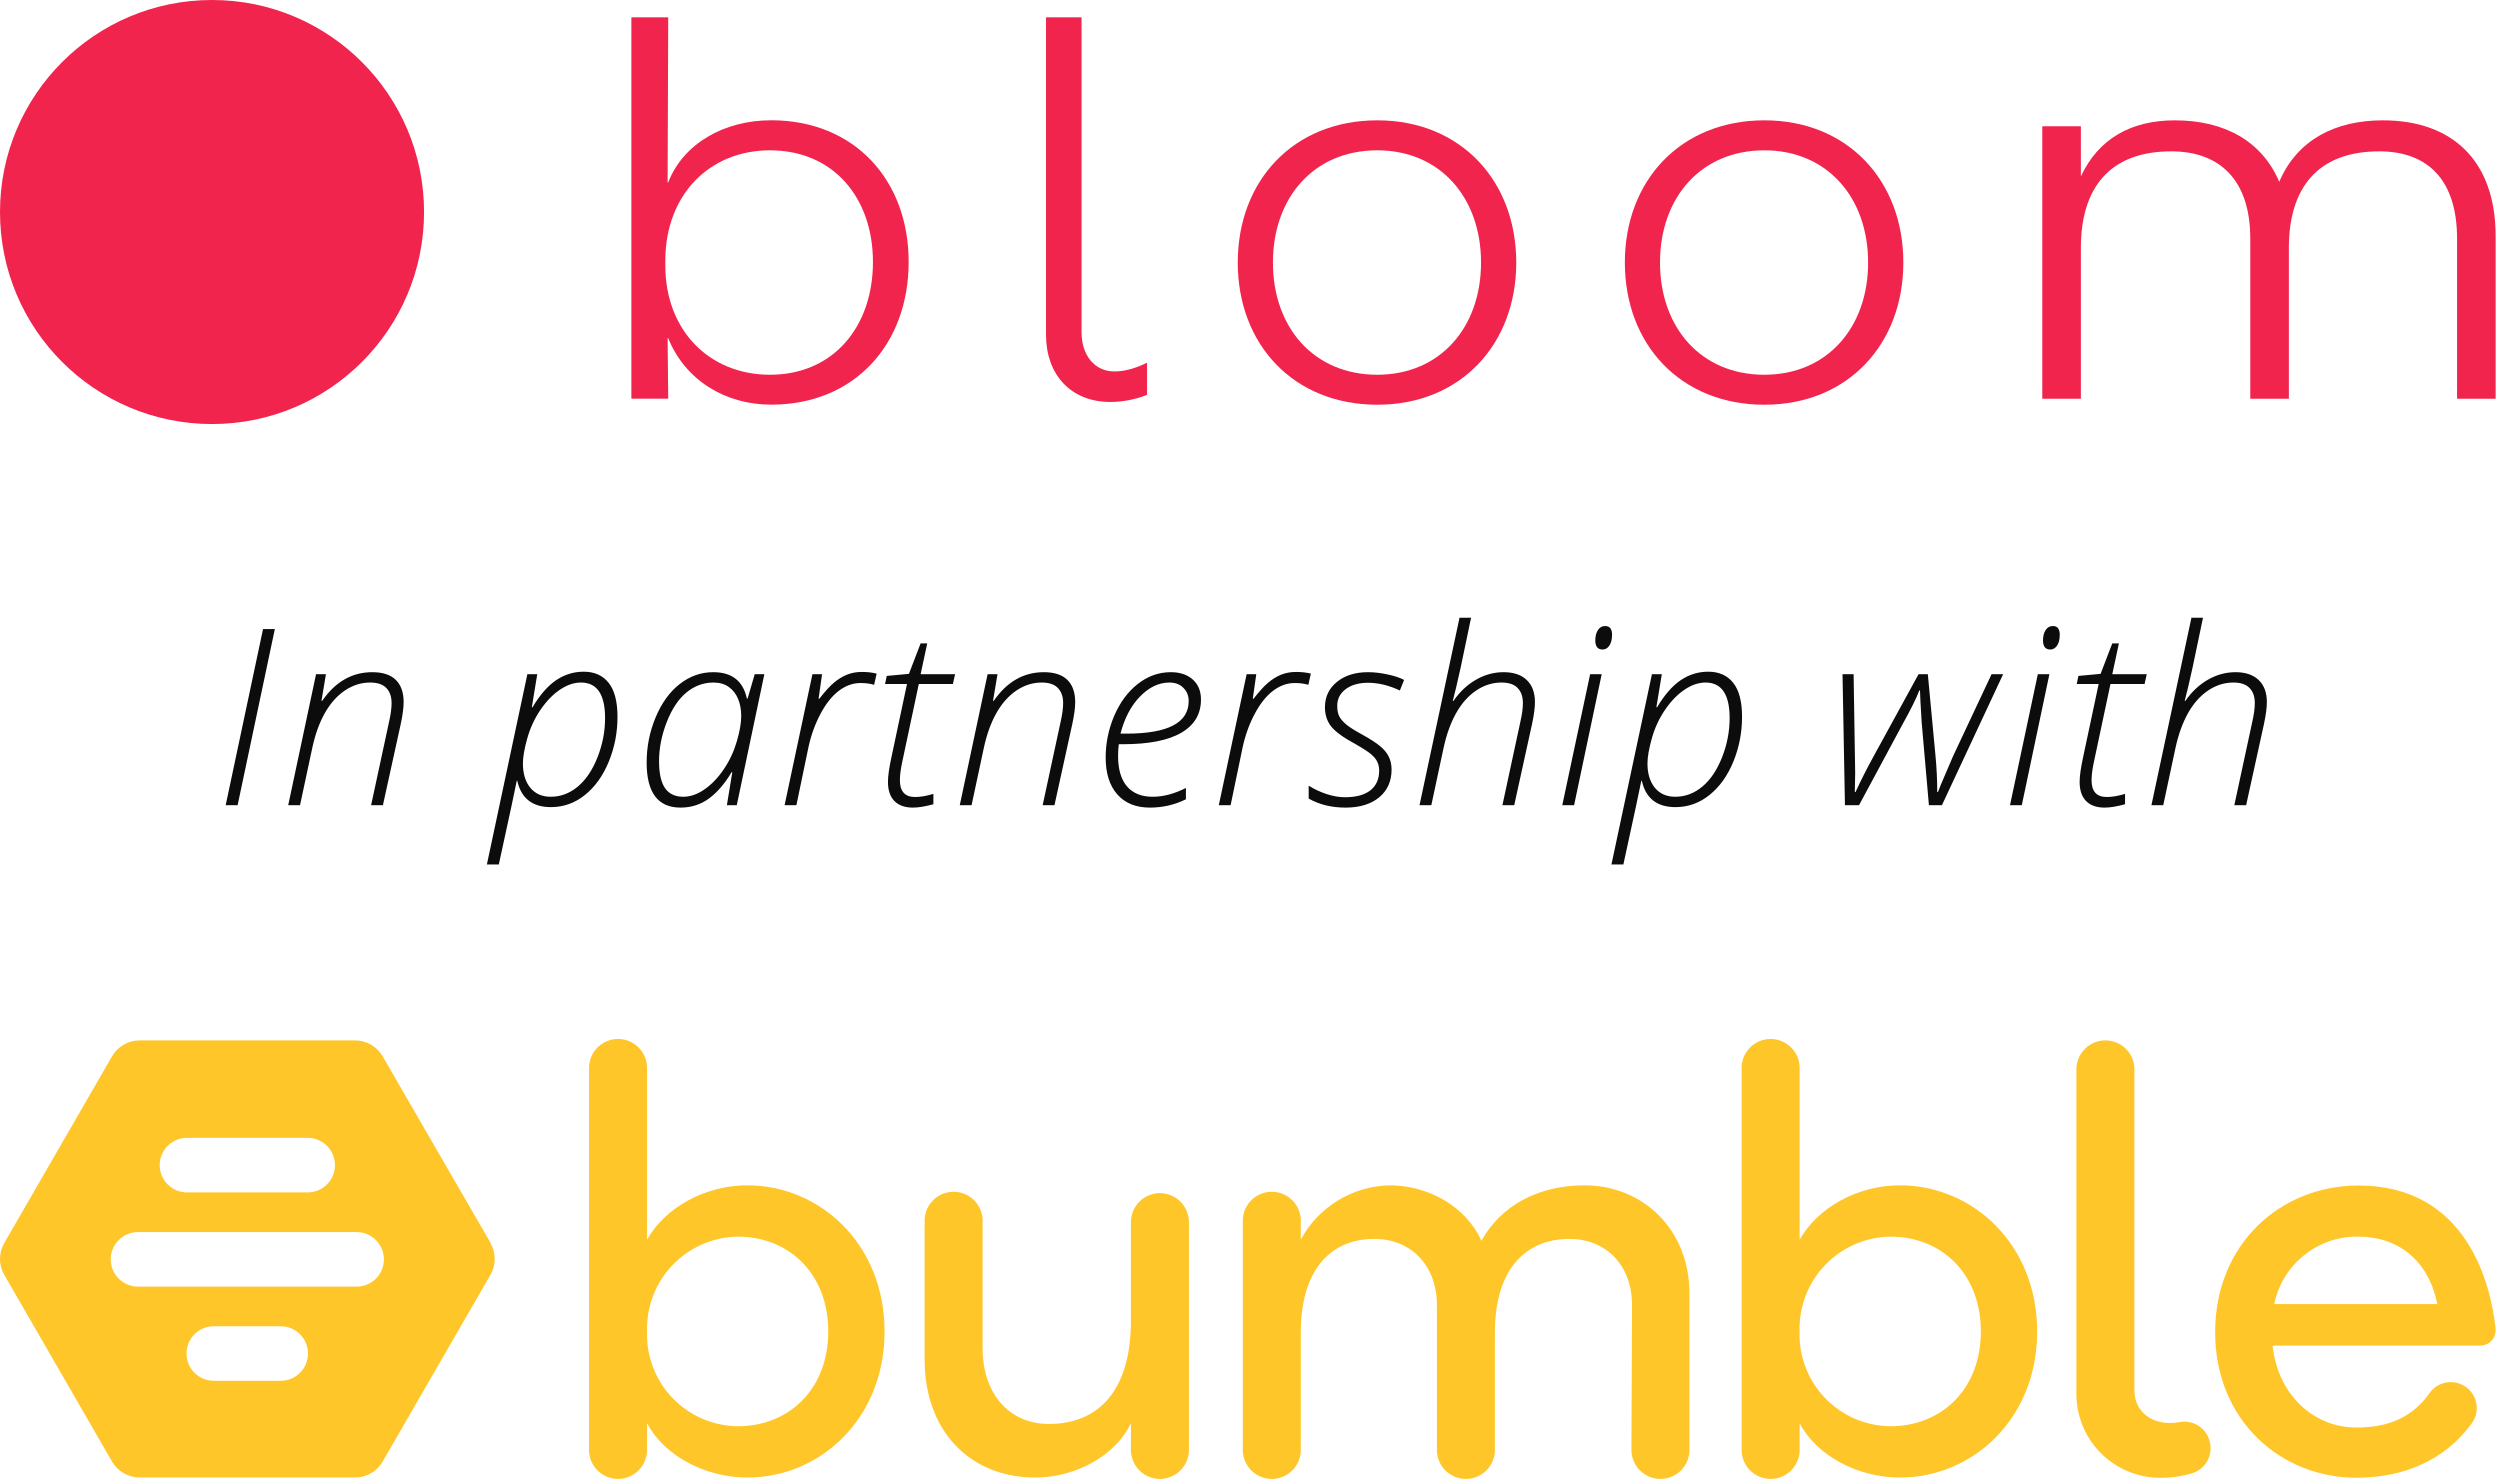
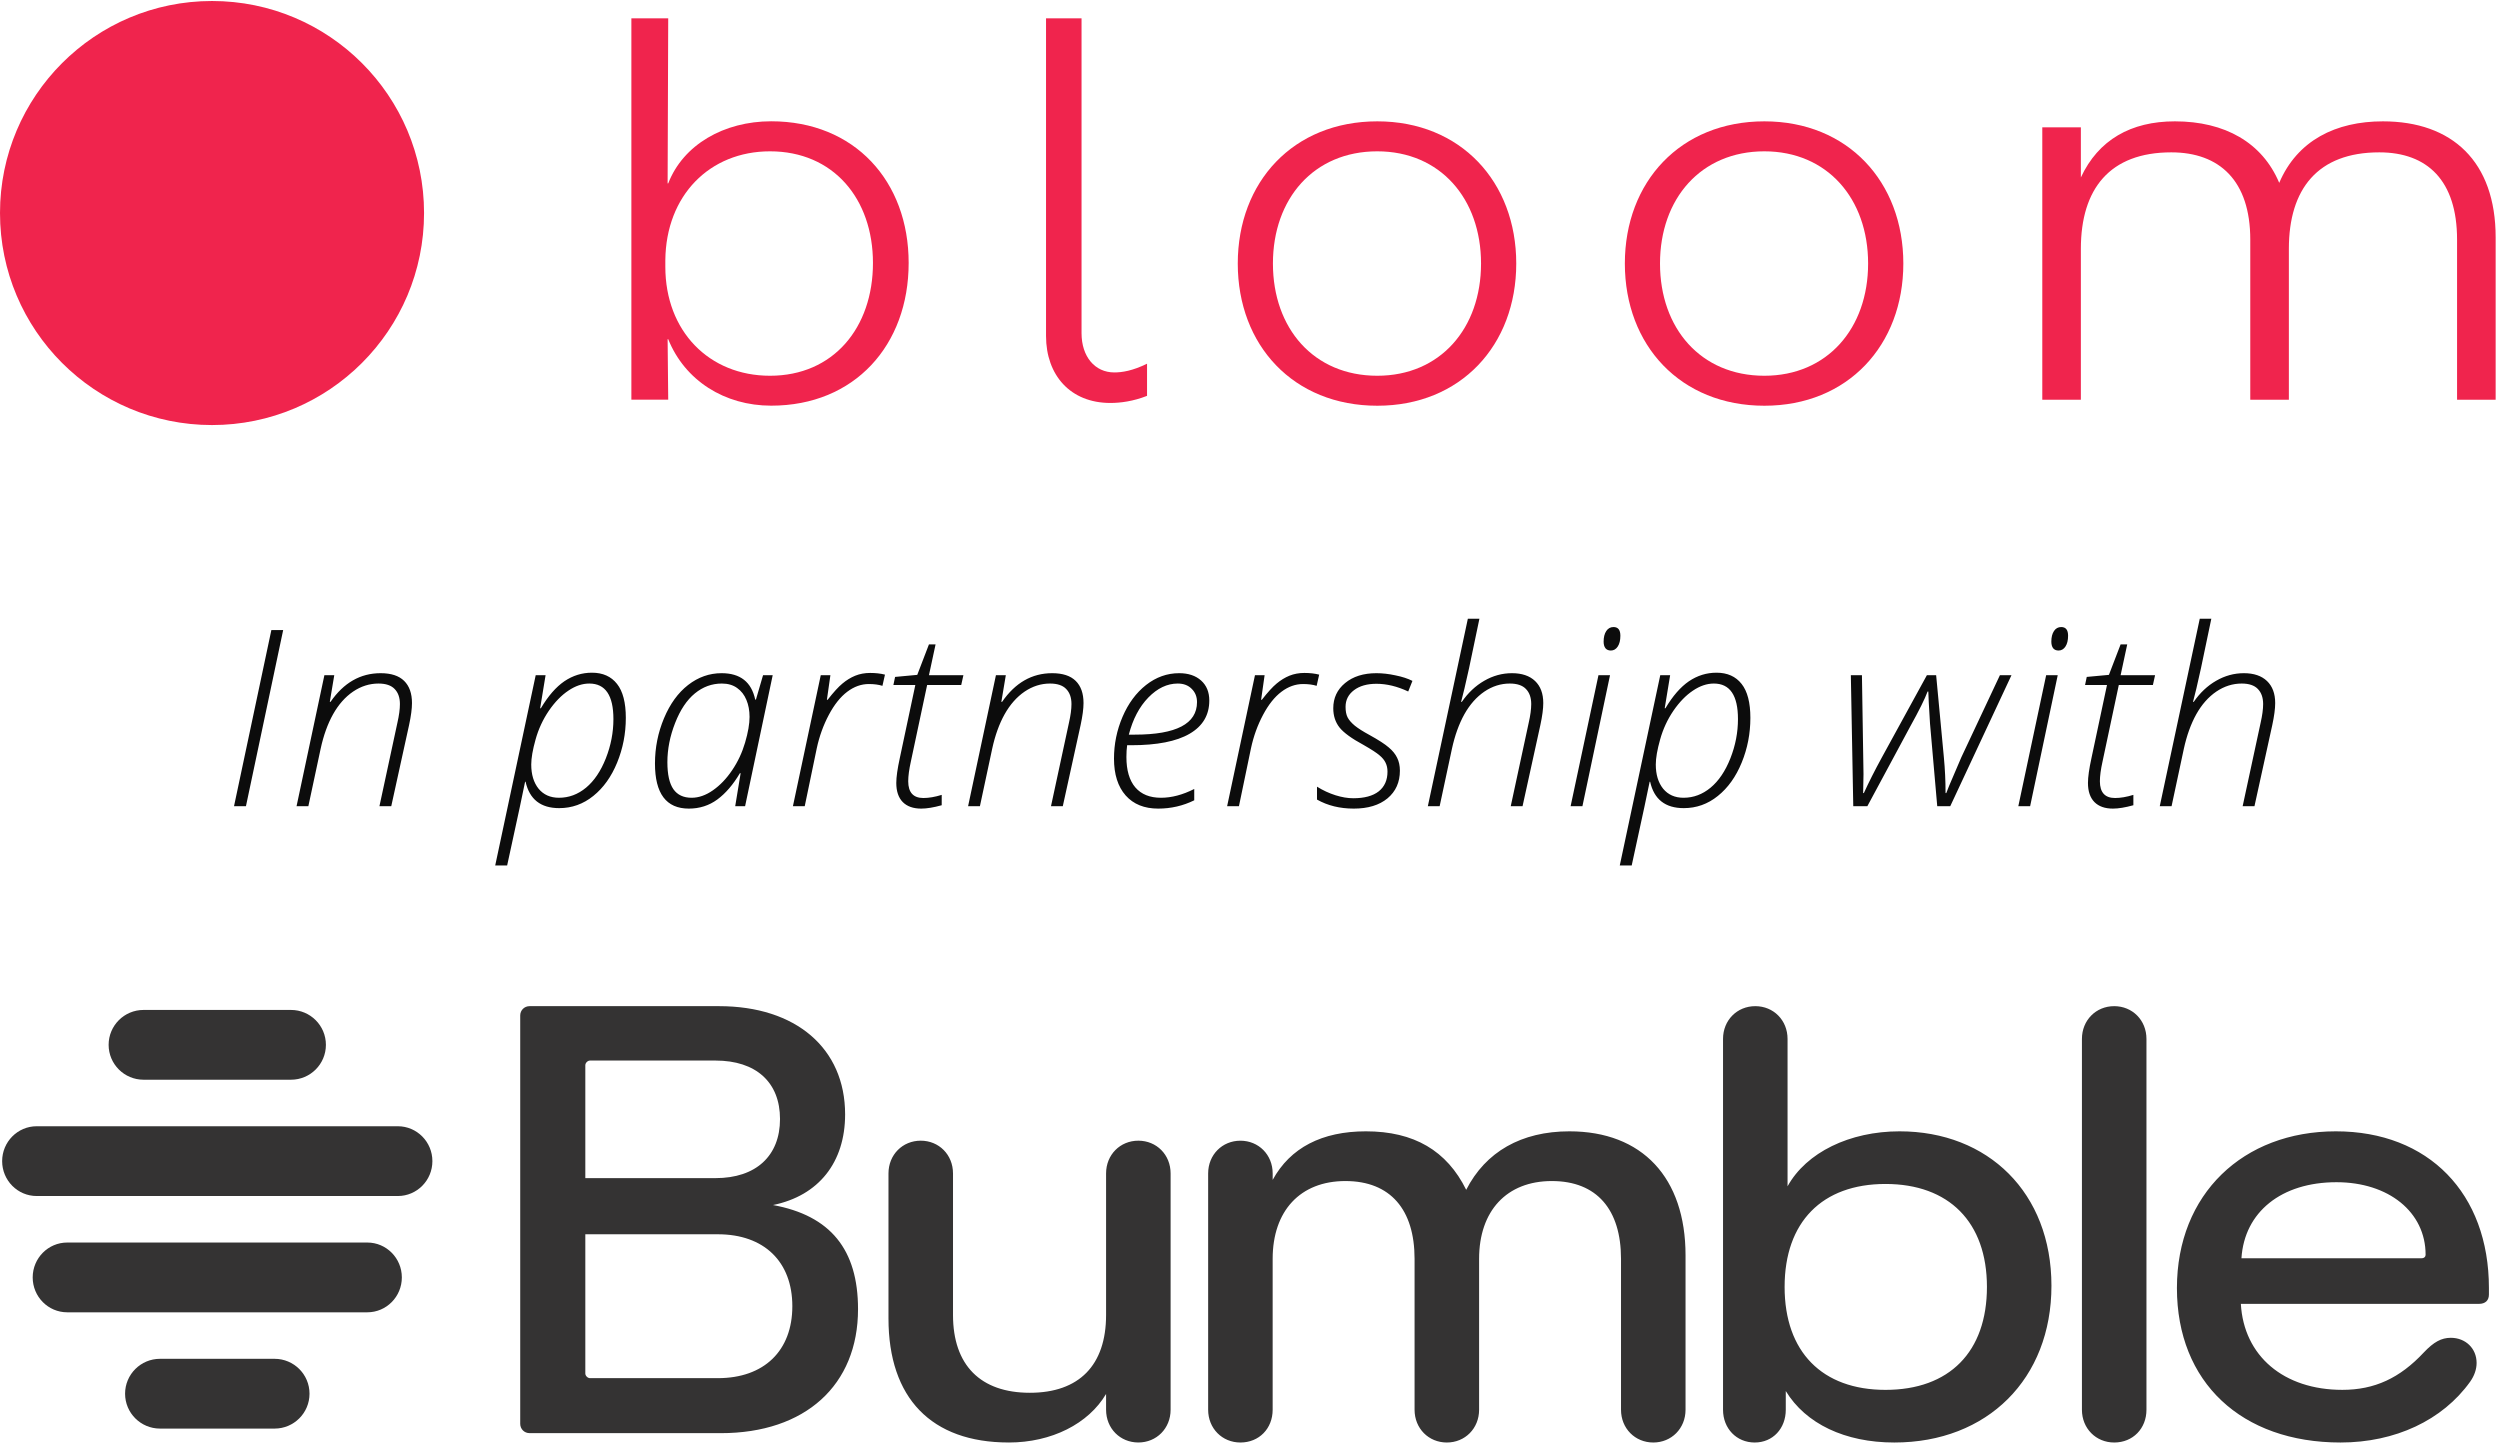
- <svg xmlns="http://www.w3.org/2000/svg" width="385" height="228" viewBox="0 0 385 228" fill="none">
-   <path d="M34.756 124L40.508 96.873H42.326L36.593 124H34.756ZM57.151 124L59.915 111.16C60.175 110.022 60.305 109.057 60.305 108.266C60.305 107.276 60.033 106.503 59.488 105.946C58.956 105.39 58.128 105.111 57.002 105.111C55.617 105.111 54.312 105.526 53.087 106.354C51.875 107.183 50.848 108.346 50.007 109.843C49.178 111.327 48.541 113.096 48.096 115.149L46.203 124H44.385L48.671 103.831H50.193L49.506 107.932H49.617C51.646 104.988 54.219 103.516 57.336 103.516C58.944 103.516 60.15 103.911 60.954 104.703C61.758 105.495 62.16 106.633 62.16 108.117C62.16 108.983 62.012 110.109 61.715 111.494L58.969 124H57.151ZM84.833 124.297C81.987 124.297 80.262 122.942 79.656 120.233H79.582C79.421 121.124 78.499 125.423 76.817 133.129H74.98L81.214 103.831H82.736L81.901 108.915H82.012C83.138 107.022 84.344 105.637 85.63 104.759C86.929 103.881 88.346 103.441 89.879 103.441C91.549 103.441 92.836 104.017 93.739 105.167C94.642 106.305 95.093 108.049 95.093 110.399C95.093 112.812 94.648 115.106 93.757 117.283C92.867 119.46 91.642 121.174 90.084 122.423C88.537 123.672 86.787 124.297 84.833 124.297ZM89.471 105.111C88.395 105.111 87.319 105.476 86.243 106.206C85.167 106.924 84.165 107.956 83.237 109.305C82.322 110.653 81.641 112.125 81.196 113.721C80.751 115.304 80.528 116.59 80.528 117.58C80.528 119.126 80.905 120.369 81.66 121.31C82.427 122.237 83.472 122.701 84.796 122.701C86.329 122.701 87.721 122.182 88.97 121.143C90.22 120.104 91.234 118.601 92.013 116.634C92.793 114.655 93.182 112.638 93.182 110.585C93.182 106.936 91.945 105.111 89.471 105.111ZM109.844 103.516C112.713 103.516 114.439 104.87 115.02 107.579H115.132L116.226 103.831H117.711L113.462 124H111.94L112.775 118.916H112.664C111.625 120.673 110.468 122.021 109.194 122.961C107.92 123.901 106.454 124.371 104.797 124.371C101.321 124.371 99.583 122.058 99.583 117.432C99.583 114.995 100.047 112.669 100.974 110.455C101.902 108.241 103.139 106.534 104.685 105.334C106.244 104.122 107.963 103.516 109.844 103.516ZM105.223 122.701C106.324 122.701 107.419 122.318 108.508 121.551C109.609 120.784 110.592 119.757 111.458 118.471C112.336 117.184 113.004 115.762 113.462 114.203C113.919 112.645 114.148 111.327 114.148 110.251C114.148 109.274 113.987 108.402 113.666 107.635C113.344 106.855 112.868 106.243 112.237 105.798C111.606 105.34 110.821 105.111 109.881 105.111C108.347 105.111 106.961 105.618 105.724 106.633C104.487 107.647 103.473 109.169 102.681 111.197C101.89 113.214 101.494 115.224 101.494 117.228C101.494 119.108 101.803 120.493 102.422 121.384C103.04 122.262 103.974 122.701 105.223 122.701ZM132.721 103.479C133.574 103.479 134.335 103.565 135.003 103.738L134.613 105.464C134.032 105.278 133.333 105.186 132.517 105.186C131.354 105.186 130.247 105.581 129.195 106.373C128.144 107.165 127.198 108.352 126.356 109.936C125.515 111.519 124.897 113.232 124.501 115.075L122.646 124H120.827L125.113 103.831H126.598L126.06 107.616H126.171C127.074 106.453 127.835 105.618 128.453 105.111C129.072 104.592 129.727 104.19 130.42 103.905C131.125 103.621 131.892 103.479 132.721 103.479ZM147.081 103.831L146.747 105.334H141.496L138.991 117.116C138.719 118.341 138.583 119.355 138.583 120.159C138.583 121.879 139.363 122.738 140.921 122.738C141.762 122.738 142.702 122.577 143.741 122.256V123.852C142.492 124.198 141.441 124.371 140.587 124.371C139.363 124.371 138.416 124.037 137.748 123.369C137.08 122.689 136.746 121.705 136.746 120.419C136.746 119.516 136.926 118.242 137.284 116.597L139.678 105.334H136.301L136.561 104.091L139.975 103.775L141.775 99.081H142.795L141.775 103.831H147.081ZM160.57 124L163.335 111.16C163.594 110.022 163.724 109.057 163.724 108.266C163.724 107.276 163.452 106.503 162.908 105.946C162.376 105.39 161.547 105.111 160.421 105.111C159.036 105.111 157.731 105.526 156.506 106.354C155.294 107.183 154.267 108.346 153.426 109.843C152.598 111.327 151.96 113.096 151.515 115.149L149.623 124H147.804L152.09 103.831H153.612L152.925 107.932H153.037C155.065 104.988 157.638 103.516 160.755 103.516C162.363 103.516 163.57 103.911 164.374 104.703C165.178 105.495 165.58 106.633 165.58 108.117C165.58 108.983 165.431 110.109 165.134 111.494L162.388 124H160.57ZM177.083 124.371C174.943 124.371 173.273 123.697 172.073 122.349C170.873 120.988 170.273 119.095 170.273 116.671C170.273 114.432 170.712 112.286 171.591 110.232C172.469 108.179 173.675 106.546 175.209 105.334C176.755 104.122 178.456 103.516 180.311 103.516C181.721 103.516 182.847 103.893 183.688 104.647C184.529 105.402 184.95 106.429 184.95 107.728C184.95 109.966 183.936 111.674 181.907 112.849C179.891 114.024 176.891 114.611 172.908 114.611H172.296C172.221 115.156 172.184 115.762 172.184 116.43C172.184 118.471 172.642 120.029 173.557 121.105C174.473 122.169 175.79 122.701 177.51 122.701C179.142 122.701 180.849 122.25 182.631 121.347V123.091C180.899 123.944 179.05 124.371 177.083 124.371ZM180.089 105.111C178.468 105.111 176.959 105.829 175.561 107.264C174.176 108.686 173.174 110.591 172.555 112.979H173.465C179.86 112.979 183.057 111.309 183.057 107.969C183.057 107.14 182.785 106.46 182.241 105.928C181.709 105.383 180.992 105.111 180.089 105.111ZM199.589 103.479C200.442 103.479 201.203 103.565 201.871 103.738L201.481 105.464C200.9 105.278 200.201 105.186 199.385 105.186C198.222 105.186 197.115 105.581 196.063 106.373C195.012 107.165 194.066 108.352 193.225 109.936C192.383 111.519 191.765 113.232 191.369 115.075L189.514 124H187.695L191.981 103.831H193.466L192.928 107.616H193.039C193.942 106.453 194.703 105.618 195.321 105.111C195.94 104.592 196.595 104.19 197.288 103.905C197.993 103.621 198.76 103.479 199.589 103.479ZM214.302 118.526C214.302 120.308 213.665 121.73 212.391 122.794C211.117 123.845 209.385 124.371 207.196 124.371C205.056 124.371 203.169 123.907 201.536 122.979V120.994C202.452 121.563 203.398 122.002 204.375 122.312C205.352 122.621 206.268 122.775 207.121 122.775C208.828 122.775 210.133 122.423 211.036 121.718C211.939 121 212.391 119.986 212.391 118.675C212.391 118.155 212.292 117.698 212.094 117.302C211.908 116.906 211.599 116.529 211.166 116.17C210.746 115.799 209.929 115.267 208.717 114.574C206.886 113.585 205.649 112.688 205.006 111.884C204.363 111.067 204.041 110.078 204.041 108.915C204.041 107.332 204.647 106.039 205.86 105.037C207.084 104.023 208.692 103.516 210.684 103.516C211.612 103.516 212.589 103.627 213.615 103.85C214.655 104.06 215.527 104.344 216.232 104.703L215.582 106.336C213.9 105.544 212.267 105.148 210.684 105.148C209.249 105.148 208.099 105.476 207.233 106.132C206.367 106.787 205.934 107.641 205.934 108.692C205.934 109.373 206.039 109.917 206.249 110.325C206.46 110.733 206.831 111.16 207.363 111.605C207.907 112.038 208.649 112.508 209.589 113.016C210.999 113.795 211.995 114.438 212.576 114.945C213.17 115.44 213.603 115.972 213.875 116.541C214.16 117.11 214.302 117.772 214.302 118.526ZM231.372 124L234.136 111.16C234.396 110.022 234.526 109.057 234.526 108.266C234.526 107.276 234.254 106.503 233.709 105.946C233.178 105.39 232.349 105.111 231.223 105.111C229.838 105.111 228.533 105.526 227.308 106.354C226.096 107.183 225.069 108.346 224.228 109.843C223.399 111.34 222.762 113.108 222.317 115.149L220.424 124H218.606L224.766 95.129H226.547L224.952 102.755C224.407 105.229 223.999 106.954 223.727 107.932H223.838C224.803 106.534 225.954 105.451 227.29 104.685C228.638 103.905 230.06 103.516 231.557 103.516C233.091 103.516 234.278 103.918 235.12 104.722C235.961 105.526 236.381 106.658 236.381 108.117C236.381 108.983 236.233 110.109 235.936 111.494L233.19 124H231.372ZM242.411 124H240.592L244.879 103.831H246.66L242.411 124ZM245.676 98.654C245.676 97.974 245.813 97.43 246.085 97.022C246.357 96.613 246.728 96.409 247.198 96.409C247.903 96.409 248.256 96.855 248.256 97.745C248.256 98.45 248.12 99.007 247.847 99.415C247.575 99.823 247.223 100.027 246.79 100.027C246.431 100.027 246.153 99.91 245.955 99.675C245.769 99.427 245.676 99.087 245.676 98.654ZM258.015 124.297C255.17 124.297 253.444 122.942 252.838 120.233H252.764C252.603 121.124 251.681 125.423 249.999 133.129H248.162L254.396 103.831H255.918L255.083 108.915H255.194C256.32 107.022 257.526 105.637 258.812 104.759C260.111 103.881 261.528 103.441 263.061 103.441C264.731 103.441 266.018 104.017 266.921 105.167C267.824 106.305 268.275 108.049 268.275 110.399C268.275 112.812 267.83 115.106 266.939 117.283C266.049 119.46 264.824 121.174 263.266 122.423C261.719 123.672 259.969 124.297 258.015 124.297ZM262.653 105.111C261.577 105.111 260.501 105.476 259.425 106.206C258.349 106.924 257.347 107.956 256.419 109.305C255.504 110.653 254.823 112.125 254.378 113.721C253.933 115.304 253.71 116.59 253.71 117.58C253.71 119.126 254.087 120.369 254.842 121.31C255.609 122.237 256.654 122.701 257.978 122.701C259.511 122.701 260.903 122.182 262.152 121.143C263.402 120.104 264.416 118.601 265.195 116.634C265.975 114.655 266.364 112.638 266.364 110.585C266.364 106.936 265.127 105.111 262.653 105.111ZM297.052 124L295.939 111.271C295.766 108.501 295.679 106.855 295.679 106.336H295.568C295.147 107.474 294.257 109.268 292.896 111.717L286.29 124H284.12L283.748 103.831H285.456L285.697 119.064L285.641 121.978H285.752C286.507 120.32 287.435 118.483 288.536 116.467L295.456 103.831H296.885L298.073 116.467C298.246 118.285 298.332 120.122 298.332 121.978H298.444L298.889 120.846L300.763 116.467L306.701 103.831H308.482L299.056 124H297.052ZM311.357 124H309.539L313.825 103.831H315.606L311.357 124ZM314.623 98.654C314.623 97.974 314.759 97.43 315.031 97.022C315.303 96.613 315.674 96.409 316.144 96.409C316.849 96.409 317.202 96.855 317.202 97.745C317.202 98.45 317.066 99.007 316.794 99.415C316.522 99.823 316.169 100.027 315.736 100.027C315.377 100.027 315.099 99.91 314.901 99.675C314.716 99.427 314.623 99.087 314.623 98.654ZM330.598 103.831L330.264 105.334H325.013L322.508 117.116C322.236 118.341 322.1 119.355 322.1 120.159C322.1 121.879 322.879 122.738 324.437 122.738C325.279 122.738 326.219 122.577 327.258 122.256V123.852C326.008 124.198 324.957 124.371 324.103 124.371C322.879 124.371 321.933 124.037 321.265 123.369C320.597 122.689 320.263 121.705 320.263 120.419C320.263 119.516 320.442 118.242 320.801 116.597L323.194 105.334H319.817L320.077 104.091L323.491 103.775L325.291 99.081H326.311L325.291 103.831H330.598ZM344.086 124L346.851 111.16C347.111 110.022 347.24 109.057 347.24 108.266C347.24 107.276 346.968 106.503 346.424 105.946C345.892 105.39 345.063 105.111 343.938 105.111C342.552 105.111 341.247 105.526 340.023 106.354C338.81 107.183 337.784 108.346 336.943 109.843C336.114 111.34 335.477 113.108 335.031 115.149L333.139 124H331.32L337.481 95.129H339.262L337.666 102.755C337.122 105.229 336.714 106.954 336.442 107.932H336.553C337.518 106.534 338.668 105.451 340.004 104.685C341.352 103.905 342.775 103.516 344.272 103.516C345.805 103.516 346.993 103.918 347.834 104.722C348.675 105.526 349.096 106.658 349.096 108.117C349.096 108.983 348.947 110.109 348.651 111.494L345.904 124H344.086Z" fill="black" fill-opacity="0.95" />
-   <path d="M113.642 219.641C111.757 219.625 109.895 219.232 108.164 218.485C106.434 217.738 104.87 216.652 103.565 215.292C102.261 213.931 101.242 212.323 100.568 210.563C99.894 208.803 99.579 206.925 99.642 205.041C99.588 203.16 99.908 201.286 100.585 199.529C101.261 197.772 102.281 196.168 103.584 194.809C104.887 193.45 106.447 192.364 108.174 191.614C109.901 190.865 111.76 190.466 113.642 190.441C121.452 190.441 127.552 196.111 127.552 205.041C127.552 213.971 121.452 219.641 113.642 219.641ZM115.102 182.541C108.492 182.541 102.392 186.021 99.642 190.921V164.681C99.671 164.077 99.576 163.474 99.365 162.907C99.153 162.34 98.829 161.823 98.412 161.385C97.994 160.947 97.492 160.599 96.936 160.361C96.38 160.123 95.782 160 95.177 160C94.572 160 93.974 160.123 93.418 160.361C92.862 160.599 92.36 160.947 91.942 161.385C91.525 161.823 91.201 162.34 90.989 162.907C90.778 163.474 90.683 164.077 90.712 164.681V223.071C90.683 223.675 90.778 224.279 90.989 224.846C91.201 225.412 91.525 225.93 91.942 226.368C92.36 226.806 92.862 227.154 93.418 227.392C93.974 227.63 94.572 227.753 95.177 227.753C95.782 227.753 96.38 227.63 96.936 227.392C97.492 227.154 97.994 226.806 98.412 226.368C98.829 225.93 99.153 225.412 99.365 224.846C99.576 224.279 99.671 223.675 99.642 223.071V219.161C102.202 224.091 108.492 227.541 115.102 227.541C126.262 227.541 136.222 218.541 136.222 205.041C136.222 191.541 126.222 182.541 115.102 182.541" fill="#FFC629" />
-   <path d="M291.132 219.641C289.247 219.625 287.385 219.232 285.654 218.485C283.924 217.738 282.36 216.652 281.055 215.292C279.751 213.931 278.732 212.323 278.058 210.563C277.384 208.803 277.069 206.925 277.132 205.041C277.077 203.16 277.398 201.286 278.075 199.529C278.751 197.772 279.771 196.168 281.074 194.809C282.377 193.45 283.937 192.364 285.664 191.614C287.391 190.865 289.25 190.466 291.132 190.441C298.952 190.441 305.052 196.111 305.052 205.041C305.052 213.971 298.952 219.641 291.132 219.641ZM292.592 182.541C285.982 182.541 279.892 186.021 277.142 190.921V164.681C277.171 164.077 277.076 163.474 276.865 162.907C276.653 162.34 276.329 161.823 275.912 161.385C275.494 160.947 274.992 160.599 274.436 160.361C273.88 160.123 273.282 160 272.677 160C272.072 160 271.474 160.123 270.918 160.361C270.362 160.599 269.86 160.947 269.442 161.385C269.025 161.823 268.701 162.34 268.489 162.907C268.278 163.474 268.183 164.077 268.212 164.681V223.071C268.183 223.675 268.278 224.279 268.489 224.846C268.701 225.412 269.025 225.93 269.442 226.368C269.86 226.806 270.362 227.154 270.918 227.392C271.474 227.63 272.072 227.753 272.677 227.753C273.282 227.753 273.88 227.63 274.436 227.392C274.992 227.154 275.494 226.806 275.912 226.368C276.329 225.93 276.653 225.412 276.865 224.846C277.076 224.279 277.171 223.675 277.142 223.071V219.161C279.702 224.091 285.982 227.541 292.592 227.541C303.762 227.541 313.722 218.541 313.722 205.041C313.722 191.541 303.722 182.541 292.592 182.541" fill="#FFC629" />
-   <path d="M178.622 183.741C177.438 183.744 176.304 184.216 175.468 185.054C174.632 185.892 174.162 187.028 174.162 188.211V203.411C174.162 214.141 169.162 219.291 161.542 219.291C155.352 219.291 151.322 214.571 151.322 207.621V188.211C151.351 187.607 151.256 187.004 151.045 186.437C150.833 185.87 150.509 185.353 150.092 184.915C149.674 184.477 149.172 184.129 148.616 183.891C148.06 183.653 147.462 183.53 146.857 183.53C146.252 183.53 145.654 183.653 145.098 183.891C144.542 184.129 144.04 184.477 143.622 184.915C143.205 185.353 142.881 185.87 142.669 186.437C142.458 187.004 142.363 187.607 142.392 188.211V209.421C142.392 220.151 149.172 227.541 159.472 227.541C165.742 227.541 171.922 224.041 174.162 219.161V223.071C174.133 223.676 174.228 224.279 174.439 224.846C174.651 225.412 174.975 225.93 175.392 226.368C175.81 226.806 176.312 227.154 176.868 227.392C177.424 227.63 178.022 227.753 178.627 227.753C179.232 227.753 179.83 227.63 180.386 227.392C180.942 227.154 181.444 226.806 181.862 226.368C182.279 225.93 182.603 225.412 182.815 224.846C183.026 224.279 183.121 223.676 183.092 223.071V188.211C183.092 187.026 182.621 185.889 181.783 185.051C180.945 184.212 179.808 183.741 178.622 183.741" fill="#FFC629" />
-   <path d="M244.032 182.541C237.032 182.541 231.212 185.541 228.142 191.081C225.782 185.861 220.072 182.541 213.972 182.541C211.162 182.605 208.42 183.412 206.023 184.878C203.625 186.345 201.659 188.419 200.322 190.891V188.211C200.351 187.607 200.256 187.003 200.045 186.437C199.833 185.87 199.509 185.352 199.092 184.915C198.674 184.477 198.172 184.129 197.616 183.891C197.06 183.653 196.462 183.53 195.857 183.53C195.252 183.53 194.654 183.653 194.098 183.891C193.542 184.129 193.04 184.477 192.622 184.915C192.205 185.352 191.881 185.87 191.669 186.437C191.458 187.003 191.363 187.607 191.392 188.211V223.071C191.363 223.675 191.458 224.279 191.669 224.846C191.881 225.412 192.205 225.93 192.622 226.368C193.04 226.805 193.542 227.154 194.098 227.392C194.654 227.63 195.252 227.753 195.857 227.753C196.462 227.753 197.06 227.63 197.616 227.392C198.172 227.154 198.674 226.805 199.092 226.368C199.509 225.93 199.833 225.412 200.045 224.846C200.256 224.279 200.351 223.675 200.322 223.071V205.211C200.322 195.681 204.792 190.791 211.662 190.791C217.152 190.791 221.282 194.731 221.282 201.001V223.071C221.253 223.675 221.348 224.279 221.559 224.846C221.771 225.412 222.095 225.93 222.512 226.368C222.93 226.805 223.432 227.154 223.988 227.392C224.544 227.63 225.142 227.753 225.747 227.753C226.352 227.753 226.95 227.63 227.506 227.392C228.062 227.154 228.564 226.805 228.982 226.368C229.399 225.93 229.723 225.412 229.935 224.846C230.146 224.279 230.241 223.675 230.212 223.071V205.211C230.212 195.681 234.762 190.791 241.712 190.791C247.212 190.791 251.332 194.731 251.332 201.001L251.242 223.071C251.213 223.675 251.308 224.279 251.519 224.846C251.731 225.412 252.055 225.93 252.472 226.368C252.89 226.805 253.392 227.154 253.948 227.392C254.504 227.63 255.102 227.753 255.707 227.753C256.312 227.753 256.91 227.63 257.466 227.392C258.022 227.154 258.524 226.805 258.942 226.368C259.359 225.93 259.683 225.412 259.895 224.846C260.106 224.279 260.201 223.675 260.172 223.071V199.201C260.172 189.201 252.872 182.541 244.032 182.541" fill="#FFC629" />
-   <path d="M340.302 222.001C340.063 221.007 339.452 220.141 338.594 219.583C337.737 219.025 336.698 218.817 335.692 219.001C335.197 219.089 334.695 219.136 334.192 219.141C330.932 219.141 328.702 217.081 328.702 214.141V164.681C328.702 164.095 328.586 163.514 328.362 162.972C328.137 162.431 327.807 161.938 327.392 161.524C326.977 161.11 326.484 160.782 325.942 160.558C325.4 160.335 324.819 160.22 324.232 160.221V160.221C323.646 160.22 323.064 160.335 322.522 160.558C321.98 160.782 321.487 161.11 321.072 161.524C320.657 161.938 320.327 162.431 320.103 162.972C319.878 163.514 319.762 164.095 319.762 164.681V214.581C319.741 217.996 321.072 221.28 323.465 223.716C325.858 226.152 329.118 227.542 332.532 227.581C334.273 227.615 336.009 227.368 337.672 226.851C338.618 226.542 339.415 225.891 339.907 225.026C340.399 224.16 340.551 223.143 340.332 222.171L340.302 222.001Z" fill="#FFC629" />
-   <path d="M350.232 200.831C350.842 197.853 352.476 195.182 354.852 193.284C357.227 191.385 360.192 190.38 363.232 190.441C369.072 190.441 373.962 193.881 375.342 200.831H350.232ZM384.322 204.571C383.622 198.231 380.192 182.571 363.202 182.571C351.202 182.571 341.132 191.571 341.132 205.161C341.132 218.751 351.262 227.571 362.852 227.571C370.252 227.571 376.492 224.821 380.542 219.341C380.879 218.92 381.128 218.434 381.273 217.914C381.417 217.394 381.455 216.85 381.384 216.315C381.313 215.78 381.134 215.265 380.859 214.801C380.583 214.336 380.217 213.933 379.781 213.614C379.346 213.295 378.85 213.068 378.324 212.946C377.798 212.824 377.253 212.809 376.722 212.903C376.19 212.997 375.683 213.198 375.231 213.493C374.779 213.789 374.392 214.172 374.092 214.621C371.092 218.811 366.952 219.841 362.852 219.841C356.582 219.841 350.852 215.121 349.972 207.221H381.972C382.303 207.22 382.631 207.15 382.933 207.014C383.236 206.878 383.506 206.681 383.727 206.433C383.947 206.186 384.114 205.895 384.214 205.58C384.315 205.264 384.349 204.931 384.312 204.601" fill="#FFC629" />
-   <path d="M54.922 198.141H21.252C20.138 198.141 19.07 197.699 18.282 196.911C17.495 196.124 17.052 195.055 17.052 193.941C17.052 192.828 17.495 191.759 18.282 190.972C19.07 190.184 20.138 189.741 21.252 189.741H54.922C56.036 189.741 57.104 190.184 57.892 190.972C58.68 191.759 59.122 192.828 59.122 193.941C59.122 195.055 58.68 196.124 57.892 196.911C57.104 197.699 56.036 198.141 54.922 198.141ZM43.242 212.641H32.922C31.808 212.641 30.74 212.199 29.952 211.411C29.165 210.624 28.722 209.555 28.722 208.441C28.722 207.328 29.165 206.259 29.952 205.472C30.74 204.684 31.808 204.241 32.922 204.241H43.232C44.346 204.241 45.414 204.684 46.202 205.472C46.99 206.259 47.432 207.328 47.432 208.441C47.432 209.555 46.99 210.624 46.202 211.411C45.414 212.199 44.346 212.641 43.232 212.641H43.242ZM28.792 175.231H47.382C48.496 175.231 49.564 175.674 50.352 176.462C51.14 177.249 51.582 178.318 51.582 179.431C51.582 180.545 51.14 181.614 50.352 182.401C49.564 183.189 48.496 183.631 47.382 183.631H28.792C27.678 183.631 26.61 183.189 25.822 182.401C25.035 181.614 24.592 180.545 24.592 179.431C24.592 178.318 25.035 177.249 25.822 176.462C26.61 175.674 27.678 175.231 28.792 175.231V175.231ZM75.562 191.431L58.922 162.661C58.494 161.923 57.881 161.309 57.142 160.881C56.404 160.453 55.566 160.225 54.712 160.221H21.502C20.643 160.221 19.8 160.446 19.056 160.874C18.312 161.303 17.693 161.919 17.262 162.661L0.652 191.431C0.225 192.175 0 193.018 0 193.876C0 194.734 0.225 195.577 0.652 196.321L17.262 225.091C17.693 225.834 18.312 226.45 19.056 226.878C19.8 227.307 20.643 227.532 21.502 227.531H54.712C55.566 227.528 56.404 227.3 57.142 226.872C57.881 226.444 58.494 225.83 58.922 225.091L75.532 196.321C75.959 195.577 76.184 194.734 76.184 193.876C76.184 193.018 75.959 192.175 75.532 191.431" fill="#FFC629" />
-   <path d="M102.906 52.083H102.813L102.906 61.391H97.232V2.67H102.906L102.813 28.09H102.906C105.205 22.129 111.5 18.523 118.759 18.523C131.608 18.523 139.933 27.747 139.933 40.337C139.933 53.01 131.608 62.318 118.759 62.318C111.592 62.318 105.474 58.461 102.906 52.083ZM102.461 39.92V40.93C102.461 50.831 109.191 57.71 118.582 57.71C128.326 57.71 134.435 50.331 134.435 40.346C134.435 30.445 128.326 23.149 118.582 23.149C109.284 23.149 102.553 29.944 102.461 39.92Z" fill="#F0244D" />
-   <path d="M170.999 61.901C164.843 61.901 161.089 57.627 161.089 51.582V2.67H166.558V51.156C166.558 54.762 168.607 57.2 171.602 57.2C172.798 57.2 174.42 56.95 176.645 55.856V60.807C174.503 61.65 172.538 61.901 170.999 61.901Z" fill="#F0244D" />
-   <path d="M293.114 40.43C293.114 53.01 284.557 62.327 271.717 62.327C258.793 62.327 250.227 53.02 250.227 40.43C250.227 27.849 258.784 18.532 271.717 18.532C284.557 18.532 293.114 27.84 293.114 40.43ZM255.641 40.43C255.641 50.414 261.927 57.711 271.707 57.711C281.405 57.711 287.69 50.414 287.69 40.43C287.69 30.445 281.405 23.149 271.707 23.149C261.936 23.149 255.641 30.445 255.641 40.43Z" fill="#F0244D" />
-   <path d="M233.503 40.43C233.503 53.01 224.946 62.327 212.106 62.327C199.183 62.327 190.616 53.02 190.616 40.43C190.616 27.849 199.173 18.532 212.106 18.532C224.937 18.532 233.503 27.84 233.503 40.43ZM196.031 40.43C196.031 50.414 202.316 57.711 212.097 57.711C221.794 57.711 228.08 50.414 228.08 40.43C228.08 30.445 221.794 23.149 212.097 23.149C202.316 23.149 196.031 30.445 196.031 40.43Z" fill="#F0244D" />
-   <path d="M384.33 36.397V61.4H378.387V36.731C378.387 27.673 373.835 23.307 366.41 23.307C356.944 23.307 352.485 28.925 352.485 38.158V61.4H346.542V36.731C346.542 27.673 341.805 23.307 334.379 23.307C324.904 23.307 320.454 28.925 320.454 38.158V61.4H314.512V19.45H320.454V27.173C323.143 21.388 328.158 18.532 334.935 18.532C342.639 18.532 348.396 21.805 351.001 28.007C353.783 21.462 359.725 18.532 366.966 18.532C377.646 18.532 384.33 24.734 384.33 36.397Z" fill="#F0244D" />
-   <path d="M32.652 65.303C50.685 65.303 65.303 50.685 65.303 32.652C65.303 14.619 50.685 0 32.652 0C14.619 0 0 14.619 0 32.652C0 50.685 14.619 65.303 32.652 65.303Z" fill="#F0244D" />
+ <svg xmlns="http://www.w3.org/2000/svg" width="400" height="232" viewBox="0 0 400 232" fill="none" version="1.1" id="svg1612" xml:space="preserve">
+   <path d="m 37.443,128.992 5.976,-28.184 h 1.889 l -5.957,28.184 z m 23.267,0 2.872,-13.34 c 0.27,-1.183 0.405,-2.185 0.405,-3.007 0,-1.029 -0.283,-1.832 -0.848,-2.41 -0.553,-0.578 -1.414,-0.868 -2.583,-0.868 -1.439,0 -2.795,0.431 -4.067,1.291 -1.26,0.862 -2.326,2.07 -3.2,3.625 -0.861,1.542 -1.523,3.38 -1.986,5.513 l -1.966,9.196 h -1.889 l 4.453,-20.955 h 1.581 l -0.713,4.261 h 0.116 c 2.108,-3.059 4.781,-4.588 8.02,-4.588 1.671,0 2.924,0.41 3.759,1.233 0.835,0.823 1.253,2.005 1.253,3.547 0,0.9 -0.154,2.07 -0.463,3.509 l -2.853,12.993 z m 28.761,0.309 c -2.956,0 -4.749,-1.408 -5.379,-4.223 h -0.077 c -0.167,0.926 -1.125,5.392 -2.872,13.398 h -1.909 l 6.477,-30.439 h 1.581 l -0.868,5.282 h 0.116 c 1.169,-1.967 2.423,-3.405 3.759,-4.318 1.35,-0.912 2.821,-1.369 4.415,-1.369 1.735,0 3.071,0.598 4.01,1.793 0.938,1.183 1.407,2.995 1.407,5.436 0,2.507 -0.463,4.89 -1.388,7.152 -0.925,2.262 -2.198,4.043 -3.817,5.341 -1.607,1.297 -3.425,1.947 -5.456,1.947 z m 4.819,-19.934 c -1.118,0 -2.236,0.379 -3.354,1.138 -1.118,0.746 -2.159,1.818 -3.123,3.219 -0.951,1.401 -1.658,2.93 -2.12,4.588 -0.463,1.645 -0.694,2.981 -0.694,4.01 0,1.606 0.392,2.898 1.176,3.875 0.797,0.963 1.883,1.445 3.258,1.445 1.593,0 3.039,-0.539 4.338,-1.618 1.298,-1.08 2.352,-2.641 3.162,-4.685 0.81,-2.056 1.214,-4.152 1.214,-6.285 0,-3.791 -1.285,-5.687 -3.856,-5.687 z m 21.166,-1.657 c 2.981,0 4.774,1.407 5.378,4.221 h 0.116 l 1.137,-3.894 h 1.543 l -4.415,20.955 h -1.581 l 0.867,-5.282 h -0.115 c -1.079,1.825 -2.282,3.226 -3.605,4.202 -1.324,0.977 -2.847,1.465 -4.568,1.465 -3.612,0 -5.418,-2.403 -5.418,-7.209 0,-2.532 0.483,-4.948 1.446,-7.249 0.964,-2.3 2.249,-4.073 3.855,-5.32 1.62,-1.259 3.406,-1.889 5.36,-1.889 z m -4.801,19.932 c 1.144,0 2.282,-0.398 3.413,-1.194 1.144,-0.797 2.165,-1.864 3.065,-3.2 0.912,-1.338 1.606,-2.815 2.082,-4.435 0.475,-1.618 0.713,-2.988 0.713,-4.106 0,-1.015 -0.167,-1.921 -0.501,-2.718 -0.334,-0.81 -0.829,-1.446 -1.485,-1.908 -0.655,-0.476 -1.471,-0.714 -2.447,-0.714 -1.594,0 -3.034,0.527 -4.319,1.581 -1.286,1.054 -2.339,2.635 -3.162,4.742 -0.822,2.096 -1.233,4.184 -1.233,6.266 0,1.953 0.321,3.392 0.964,4.318 0.642,0.912 1.613,1.368 2.91,1.368 z m 28.569,-19.971 c 0.887,0 1.678,0.09 2.371,0.27 l -0.405,1.793 c -0.603,-0.193 -1.33,-0.289 -2.178,-0.289 -1.208,0 -2.358,0.41 -3.45,1.233 -1.093,0.823 -2.076,2.056 -2.95,3.702 -0.874,1.645 -1.516,3.424 -1.928,5.339 l -1.927,9.273 h -1.89 l 4.453,-20.955 h 1.543 l -0.559,3.933 h 0.115 c 0.939,-1.209 1.729,-2.076 2.371,-2.603 0.644,-0.539 1.324,-0.957 2.044,-1.253 0.732,-0.295 1.529,-0.443 2.39,-0.443 z m 14.92,0.366 -0.348,1.562 h -5.454 l -2.603,12.241 c -0.283,1.272 -0.424,2.326 -0.424,3.161 0,1.787 0.811,2.68 2.429,2.68 0.874,0 1.851,-0.167 2.93,-0.501 v 1.658 c -1.298,0.36 -2.39,0.539 -3.278,0.539 -1.27,0 -2.254,-0.347 -2.949,-1.041 -0.693,-0.706 -1.041,-1.728 -1.041,-3.064 0,-0.939 0.188,-2.262 0.56,-3.971 l 2.486,-11.702 h -3.508 l 0.27,-1.292 3.548,-0.328 1.869,-4.877 h 1.06 l -1.06,4.935 z m 14.015,20.955 2.872,-13.34 c 0.269,-1.183 0.404,-2.185 0.404,-3.007 0,-1.029 -0.283,-1.832 -0.848,-2.41 -0.552,-0.578 -1.413,-0.868 -2.583,-0.868 -1.44,0 -2.796,0.431 -4.068,1.291 -1.26,0.862 -2.326,2.07 -3.2,3.625 -0.86,1.542 -1.522,3.38 -1.985,5.513 l -1.965,9.196 h -1.891 l 4.453,-20.955 h 1.582 l -0.715,4.261 h 0.117 c 2.107,-3.059 4.78,-4.588 8.019,-4.588 1.671,0 2.924,0.41 3.76,1.233 0.835,0.823 1.253,2.005 1.253,3.547 0,0.9 -0.156,2.07 -0.464,3.509 l -2.853,12.993 z m 17.156,0.385 c -2.224,0 -3.959,-0.7 -5.205,-2.1 -1.247,-1.414 -1.871,-3.381 -1.871,-5.9 0,-2.326 0.456,-4.555 1.369,-6.689 0.914,-2.133 2.166,-3.83 3.76,-5.089 1.606,-1.259 3.374,-1.889 5.3,-1.889 1.466,0 2.635,0.392 3.51,1.175 0.873,0.784 1.31,1.851 1.31,3.201 0,2.325 -1.053,4.1 -3.161,5.32 -2.095,1.221 -5.212,1.831 -9.349,1.831 h -0.636 c -0.079,0.566 -0.116,1.196 -0.116,1.89 0,2.121 0.474,3.739 1.425,4.857 0.952,1.106 2.32,1.658 4.108,1.658 1.695,0 3.468,-0.468 5.32,-1.406 v 1.812 c -1.8,0.886 -3.72,1.329 -5.764,1.329 z m 3.123,-20.01 c -1.684,0 -3.252,0.746 -4.704,2.237 -1.439,1.477 -2.48,3.457 -3.123,5.938 h 0.945 c 6.644,0 9.966,-1.735 9.966,-5.206 0,-0.861 -0.283,-1.567 -0.848,-2.12 -0.552,-0.566 -1.298,-0.849 -2.236,-0.849 z m 20.26,-1.696 c 0.886,0 1.677,0.09 2.37,0.27 l -0.405,1.793 c -0.603,-0.193 -1.329,-0.289 -2.177,-0.289 -1.208,0 -2.359,0.41 -3.451,1.233 -1.092,0.823 -2.076,2.056 -2.949,3.702 -0.875,1.645 -1.518,3.424 -1.928,5.339 l -1.928,9.273 h -1.89 l 4.454,-20.955 h 1.542 l -0.558,3.933 h 0.114 c 0.939,-1.209 1.73,-2.076 2.371,-2.603 0.644,-0.539 1.324,-0.957 2.044,-1.253 0.732,-0.295 1.529,-0.443 2.391,-0.443 z m 15.286,15.634 c 0,1.851 -0.662,3.329 -1.985,4.434 -1.324,1.092 -3.124,1.638 -5.397,1.638 -2.224,0 -4.184,-0.482 -5.882,-1.446 v -2.062 c 0.952,0.591 1.935,1.047 2.95,1.369 1.016,0.321 1.966,0.481 2.853,0.481 1.773,0 3.129,-0.365 4.068,-1.098 0.937,-0.746 1.408,-1.799 1.408,-3.161 0,-0.541 -0.104,-1.016 -0.309,-1.427 -0.194,-0.411 -0.515,-0.803 -0.964,-1.176 -0.436,-0.385 -1.286,-0.938 -2.544,-1.658 -1.903,-1.028 -3.188,-1.96 -3.856,-2.795 -0.668,-0.849 -1.003,-1.876 -1.003,-3.085 0,-1.644 0.629,-2.988 1.891,-4.029 1.27,-1.053 2.941,-1.58 5.012,-1.58 0.964,0 1.978,0.115 3.044,0.347 1.081,0.218 1.986,0.513 2.72,0.886 l -0.676,1.697 c -1.748,-0.823 -3.444,-1.234 -5.088,-1.234 -1.492,0 -2.687,0.34 -3.587,1.022 -0.899,0.68 -1.349,1.568 -1.349,2.66 0,0.707 0.109,1.272 0.328,1.696 0.218,0.424 0.604,0.868 1.157,1.33 0.565,0.45 1.336,0.938 2.312,1.466 1.465,0.809 2.5,1.477 3.104,2.004 0.617,0.514 1.067,1.067 1.349,1.658 0.296,0.592 0.444,1.279 0.444,2.063 z m 17.735,5.687 2.872,-13.34 c 0.269,-1.183 0.405,-2.185 0.405,-3.007 0,-1.029 -0.282,-1.832 -0.849,-2.41 -0.552,-0.578 -1.413,-0.868 -2.583,-0.868 -1.438,0 -2.794,0.431 -4.068,1.291 -1.258,0.862 -2.325,2.07 -3.2,3.625 -0.861,1.556 -1.522,3.393 -1.985,5.513 l -1.967,9.196 h -1.889 l 6.401,-29.996 h 1.85 l -1.658,7.923 c -0.565,2.571 -0.989,4.363 -1.272,5.379 h 0.115 c 1.003,-1.452 2.199,-2.578 3.587,-3.374 1.401,-0.81 2.878,-1.214 4.433,-1.214 1.595,0 2.827,0.418 3.703,1.253 0.873,0.835 1.309,2.011 1.309,3.527 0,0.9 -0.153,2.07 -0.463,3.509 l -2.852,12.993 z m 11.469,0 h -1.89 l 4.454,-20.955 h 1.851 z m 3.392,-26.333 c 0,-0.707 0.143,-1.273 0.426,-1.697 0.282,-0.424 0.668,-0.636 1.156,-0.636 0.732,0 1.098,0.463 1.098,1.388 0,0.733 -0.141,1.311 -0.424,1.735 -0.282,0.424 -0.649,0.636 -1.098,0.636 -0.374,0 -0.662,-0.122 -0.868,-0.366 -0.194,-0.257 -0.29,-0.61 -0.29,-1.06 z m 12.82,26.642 c -2.956,0 -4.749,-1.408 -5.378,-4.223 h -0.078 c -0.166,0.926 -1.125,5.392 -2.872,13.398 h -1.909 l 6.477,-30.439 h 1.582 l -0.868,5.282 h 0.116 c 1.169,-1.967 2.422,-3.405 3.758,-4.318 1.35,-0.912 2.822,-1.369 4.415,-1.369 1.735,0 3.072,0.598 4.011,1.793 0.937,1.183 1.406,2.995 1.406,5.436 0,2.507 -0.462,4.89 -1.388,7.152 -0.925,2.262 -2.197,4.043 -3.817,5.341 -1.607,1.297 -3.425,1.947 -5.455,1.947 z m 4.819,-19.934 c -1.119,0 -2.236,0.379 -3.355,1.138 -1.117,0.746 -2.158,1.818 -3.122,3.219 -0.951,1.401 -1.658,2.93 -2.12,4.588 -0.463,1.645 -0.695,2.981 -0.695,4.01 0,1.606 0.392,2.898 1.176,3.875 0.797,0.963 1.883,1.445 3.259,1.445 1.593,0 3.038,-0.539 4.336,-1.618 1.298,-1.08 2.353,-2.641 3.162,-4.685 0.81,-2.056 1.215,-4.152 1.215,-6.285 0,-3.791 -1.285,-5.687 -3.856,-5.687 z m 35.739,19.625 -1.156,-13.225 c -0.18,-2.878 -0.271,-4.588 -0.271,-5.127 h -0.115 c -0.437,1.182 -1.362,3.046 -2.776,5.59 l -6.864,12.762 h -2.254 l -0.387,-20.955 h 1.775 l 0.25,15.827 -0.057,3.027 h 0.115 c 0.784,-1.722 1.748,-3.631 2.892,-5.725 l 7.19,-13.129 h 1.484 l 1.235,13.129 c 0.18,1.888 0.269,3.797 0.269,5.725 h 0.116 l 0.463,-1.176 1.947,-4.549 6.169,-13.129 h 1.851 l -9.794,20.955 z m 14.862,0 h -1.889 l 4.453,-20.955 h 1.851 z m 3.394,-26.333 c 0,-0.707 0.141,-1.273 0.424,-1.697 0.282,-0.424 0.668,-0.636 1.156,-0.636 0.732,0 1.1,0.463 1.1,1.388 0,0.733 -0.142,1.311 -0.424,1.735 -0.283,0.424 -0.65,0.636 -1.1,0.636 -0.374,0 -0.662,-0.122 -0.867,-0.366 -0.193,-0.257 -0.289,-0.61 -0.289,-1.06 z m 16.597,5.378 -0.347,1.562 h -5.456 l -2.602,12.241 c -0.283,1.272 -0.424,2.326 -0.424,3.161 0,1.787 0.809,2.68 2.428,2.68 0.874,0 1.852,-0.167 2.93,-0.501 v 1.658 c -1.298,0.36 -2.39,0.539 -3.277,0.539 -1.272,0 -2.255,-0.347 -2.948,-1.041 -0.695,-0.706 -1.041,-1.728 -1.041,-3.064 0,-0.939 0.185,-2.262 0.558,-3.971 l 2.487,-11.702 h -3.509 l 0.27,-1.292 3.547,-0.328 1.871,-4.877 h 1.058 l -1.058,4.935 z m 14.013,20.955 2.874,-13.34 c 0.269,-1.183 0.404,-2.185 0.404,-3.007 0,-1.029 -0.283,-1.832 -0.848,-2.41 -0.554,-0.578 -1.415,-0.868 -2.583,-0.868 -1.44,0 -2.796,0.431 -4.068,1.291 -1.26,0.862 -2.327,2.07 -3.2,3.625 -0.861,1.556 -1.523,3.393 -1.987,5.513 l -1.965,9.196 h -1.889 l 6.4,-29.996 h 1.85 l -1.658,7.923 c -0.564,2.571 -0.988,4.363 -1.271,5.379 h 0.115 c 1.002,-1.452 2.197,-2.578 3.585,-3.374 1.401,-0.81 2.88,-1.214 4.435,-1.214 1.593,0 2.826,0.418 3.701,1.253 0.873,0.835 1.311,2.011 1.311,3.527 0,0.9 -0.155,2.07 -0.463,3.509 l -2.853,12.993 z" fill="#000000" fill-opacity="0.95" id="path1579" />
+   <path d="m 106.915,54.273 h -0.096 l 0.096,9.671 H 101.02 V 2.935 h 5.895 l -0.096,26.411 h 0.096 c 2.389,-6.193 8.929,-9.94 16.471,-9.94 13.35,0 21.999,9.584 21.999,22.664 0,13.167 -8.649,22.837 -21.999,22.837 -7.446,0 -13.803,-4.007 -16.471,-10.634 z m -0.462,-12.637 v 1.05 c 0,10.287 6.992,17.434 16.749,17.434 10.124,0 16.471,-7.667 16.471,-18.041 0,-10.287 -6.347,-17.867 -16.471,-17.867 -9.66,0 -16.653,7.06 -16.749,17.424 z" fill="#f0244d" id="path1581" />
+   <path d="m 177.661,64.474 c -6.396,0 -10.296,-4.44 -10.296,-10.72 V 2.935 h 5.682 V 53.31 c 0,3.747 2.129,6.28 5.241,6.28 1.243,0 2.928,-0.26 5.239,-1.397 v 5.144 c -2.226,0.876 -4.267,1.136 -5.866,1.136 z" fill="#f0244d" id="path1583" />
+   <path d="m 304.533,42.166 c 0,13.071 -8.889,22.751 -22.23,22.751 -13.427,0 -22.327,-9.671 -22.327,-22.751 0,-13.07 8.891,-22.751 22.327,-22.751 13.341,0 22.23,9.671 22.23,22.751 z m -38.932,0 c 0,10.374 6.531,17.954 16.692,17.954 10.075,0 16.605,-7.58 16.605,-17.954 0,-10.374 -6.53,-17.954 -16.605,-17.954 -10.152,0 -16.692,7.58 -16.692,17.954 z" fill="#f0244d" id="path1585" />
+   <path d="m 242.6,42.166 c 0,13.071 -8.89,22.751 -22.23,22.751 -13.427,0 -22.327,-9.671 -22.327,-22.751 0,-13.07 8.891,-22.751 22.327,-22.751 13.33,0 22.23,9.671 22.23,22.751 z m -38.932,0 c 0,10.374 6.531,17.954 16.692,17.954 10.075,0 16.606,-7.58 16.606,-17.954 0,-10.374 -6.531,-17.954 -16.606,-17.954 -10.161,0 -16.692,7.58 -16.692,17.954 z" fill="#f0244d" id="path1587" />
+   <path d="M 399.304,37.976 V 63.954 H 393.13 V 38.323 c 0,-9.411 -4.73,-13.947 -12.444,-13.947 -9.835,0 -14.467,5.837 -14.467,15.43 v 24.147 h -6.175 V 38.323 c 0,-9.411 -4.922,-13.947 -12.637,-13.947 -9.844,0 -14.468,5.837 -14.468,15.43 v 24.147 h -6.173 V 20.369 h 6.173 v 8.023 c 2.795,-6.01 8.004,-8.977 15.045,-8.977 8.004,0 13.986,3.4 16.692,9.844 2.891,-6.8 9.064,-9.844 16.587,-9.844 11.097,0 18.041,6.444 18.041,18.561 z" fill="#f0244d" id="path1589" />
+   <path d="m 33.924,68.009 c 18.736,0 33.924,-15.188 33.924,-33.924 C 67.848,15.35 52.66,0.161 33.924,0.161 15.188,0.161 0,15.35 0,34.085 0,52.821 15.188,68.009 33.924,68.009 Z" fill="#f0244d" id="path1591" />
+   <defs id="defs1610" />
+   <g style="fill:none" id="g509" transform="matrix(0.3746547,0,0,0.3746547,0.3439774,160.9851)">
+     <path d="M 123.349,31.415 H 60.385 c -8.233,0 -14.914,-6.668 -14.914,-14.899 0,-8.231 6.673,-14.899 14.914,-14.899 h 62.964 c 8.233,0 14.914,6.668 14.914,14.899 0,8.231 -6.673,14.899 -14.914,14.899 z" fill="#343333" id="path488" />
+     <path d="M 168.975,81.084 H 14.763 C 6.61,81.084 0,74.415 0,66.185 0,57.954 6.61,51.286 14.763,51.286 H 168.975 c 8.153,0 14.763,6.668 14.763,14.899 0,8.231 -6.61,14.899 -14.763,14.899 z" fill="#343333" id="path490" />
+     <path d="M 155.937,130.745 H 27.792 c -8.146,0 -14.748,-6.668 -14.748,-14.899 0,-8.231 6.602,-14.899 14.748,-14.899 H 155.944 c 8.146,0 14.748,6.668 14.748,14.899 0,8.231 -6.602,14.899 -14.748,14.899 z" fill="#343333" id="path492" />
+     <path d="M 116.35,180.403 H 67.414 c -8.233,0 -14.914,-6.668 -14.914,-14.899 0,-8.23 6.673,-14.899 14.914,-14.899 H 116.35 c 8.233,0 14.914,6.669 14.914,14.899 0,8.231 -6.673,14.899 -14.914,14.899 z" fill="#343333" id="path494" />
+     <path d="m 956.315,107.659 c 1.25,-19.734 17.031,-32.474 40.575,-32.474 22.29,0 38.07,12.74 38.07,30.974 0,0.75 -0.5,1.5 -1.76,1.5 z m 42.324,78.69 c 23.291,0 43.571,-9.496 55.351,-25.977 1.76,-2.495 2.75,-5.249 2.75,-7.996 0,-6.244 -4.75,-10.743 -11.01,-10.743 -4.01,0 -7.27,1.752 -11.52,6.243 -10.27,10.988 -21.04,15.985 -34.819,15.985 -25.048,0 -42.079,-14.485 -43.33,-36.721 h 101.679 c 2.76,0 4.26,-1.5 4.26,-3.994 v -2.747 c 0,-40.47 -25.8,-66.944 -65.371,-66.944 -39.57,0 -67.871,26.727 -67.871,66.944 0,40.217 27.549,65.95 69.873,65.95 z m -96.67,0 c 8.017,0 13.778,-5.999 13.778,-13.987 V 13.987 C 915.747,5.991 909.732,3.05176e-5 901.969,3.05176e-5 894.205,3.05176e-5 888.19,5.999 888.19,13.987 V 172.362 c 0,7.996 6.015,13.987 13.779,13.987 z m -153.526,0 c 7.764,0 13.272,-5.999 13.272,-13.987 v -7.996 c 8.516,13.987 25.294,21.983 46.337,21.983 39.824,0 67.12,-27.224 67.12,-66.944 0,-39.72 -27.051,-65.95 -64.864,-65.95 -21.289,0 -39.824,8.991 -47.833,23.483 V 13.987 C 762.475,5.991 756.46,3.05176e-5 748.697,3.05176e-5 740.933,3.05176e-5 734.918,5.999 734.918,13.987 V 172.362 c 0,7.996 5.762,13.987 13.525,13.987 z m 55.85,-22.48 c -27.05,0 -43.076,-16.237 -43.076,-43.967 0,-27.73 16.026,-43.967 43.076,-43.967 27.051,0 43.33,16.237 43.33,43.967 0,27.73 -16.026,43.967 -43.33,43.967 z m -374.423,22.48 c 18.282,0 34.062,-7.996 41.573,-20.736 v 6.741 c 0,7.996 6.014,13.987 13.778,13.987 7.764,0 13.779,-5.999 13.779,-13.987 V 71.436 c 0,-7.996 -6.015,-13.987 -13.779,-13.987 -7.764,0 -13.778,5.999 -13.778,13.987 v 60.448 c 0,21.486 -11.523,33.224 -32.559,33.224 -21.035,0 -32.811,-11.738 -32.811,-33.224 V 71.436 c 0,-7.996 -6.015,-13.987 -13.779,-13.987 -7.764,0 -13.778,5.999 -13.778,13.987 v 61.948 c 0,33.973 18.281,52.957 51.338,52.957 z M 249.049,73.441 V 25.228 c 0,-1.002 1.005,-1.997 2.002,-1.997 h 53.595 c 17.284,0 27.549,9.243 27.549,24.983 0,15.739 -10.265,25.227 -27.549,25.227 z M 225.26,182.355 h 81.649 c 36.065,0 58.604,-20.484 58.604,-52.957 0,-25.48 -11.768,-39.965 -36.318,-44.464 19.532,-3.994 30.802,-18.234 30.802,-38.718 0,-28.227 -21.036,-46.216 -53.848,-46.216 h -80.897 c -2.256,0 -4.005,1.752 -4.005,3.994 V 178.353 c 0,2.25 1.757,3.994 4.005,3.994 z m 23.789,-25.48 V 97.421 h 56.602 c 19.785,0 31.806,11.738 31.806,30.722 0,18.983 -12.021,30.721 -31.806,30.721 h -54.6 c -1.005,0 -2.002,-1.002 -2.002,-1.997 z m 279.755,29.474 c 8.017,0 13.778,-5.999 13.778,-13.987 v -64.45 c 0,-20.484 11.769,-33.224 31.055,-33.224 19.287,0 29.551,12.243 29.551,33.224 v 64.45 c 0,7.996 6.015,13.987 13.779,13.987 7.764,0 13.778,-5.999 13.778,-13.987 v -64.45 c 0,-20.484 11.769,-33.224 31.055,-33.224 19.287,0 29.551,12.243 29.551,33.224 v 64.45 c 0,7.996 6.015,13.987 13.779,13.987 7.763,0 13.778,-5.999 13.778,-13.987 v -65.95 c 0,-33.224 -18.535,-52.957 -49.59,-52.957 -20.537,0 -35.811,8.746 -44.081,24.983 -8.262,-16.734 -22.294,-24.983 -42.823,-24.983 -18.78,0 -32.305,6.994 -39.824,20.736 v -2.747 c 0,-7.996 -6.014,-13.987 -13.778,-13.987 -7.764,0 -13.778,5.999 -13.778,13.987 V 172.362 c 0,7.996 6.014,13.987 13.778,13.987 z" fill="#343333" id="path496" />
+   </g>
</svg>
